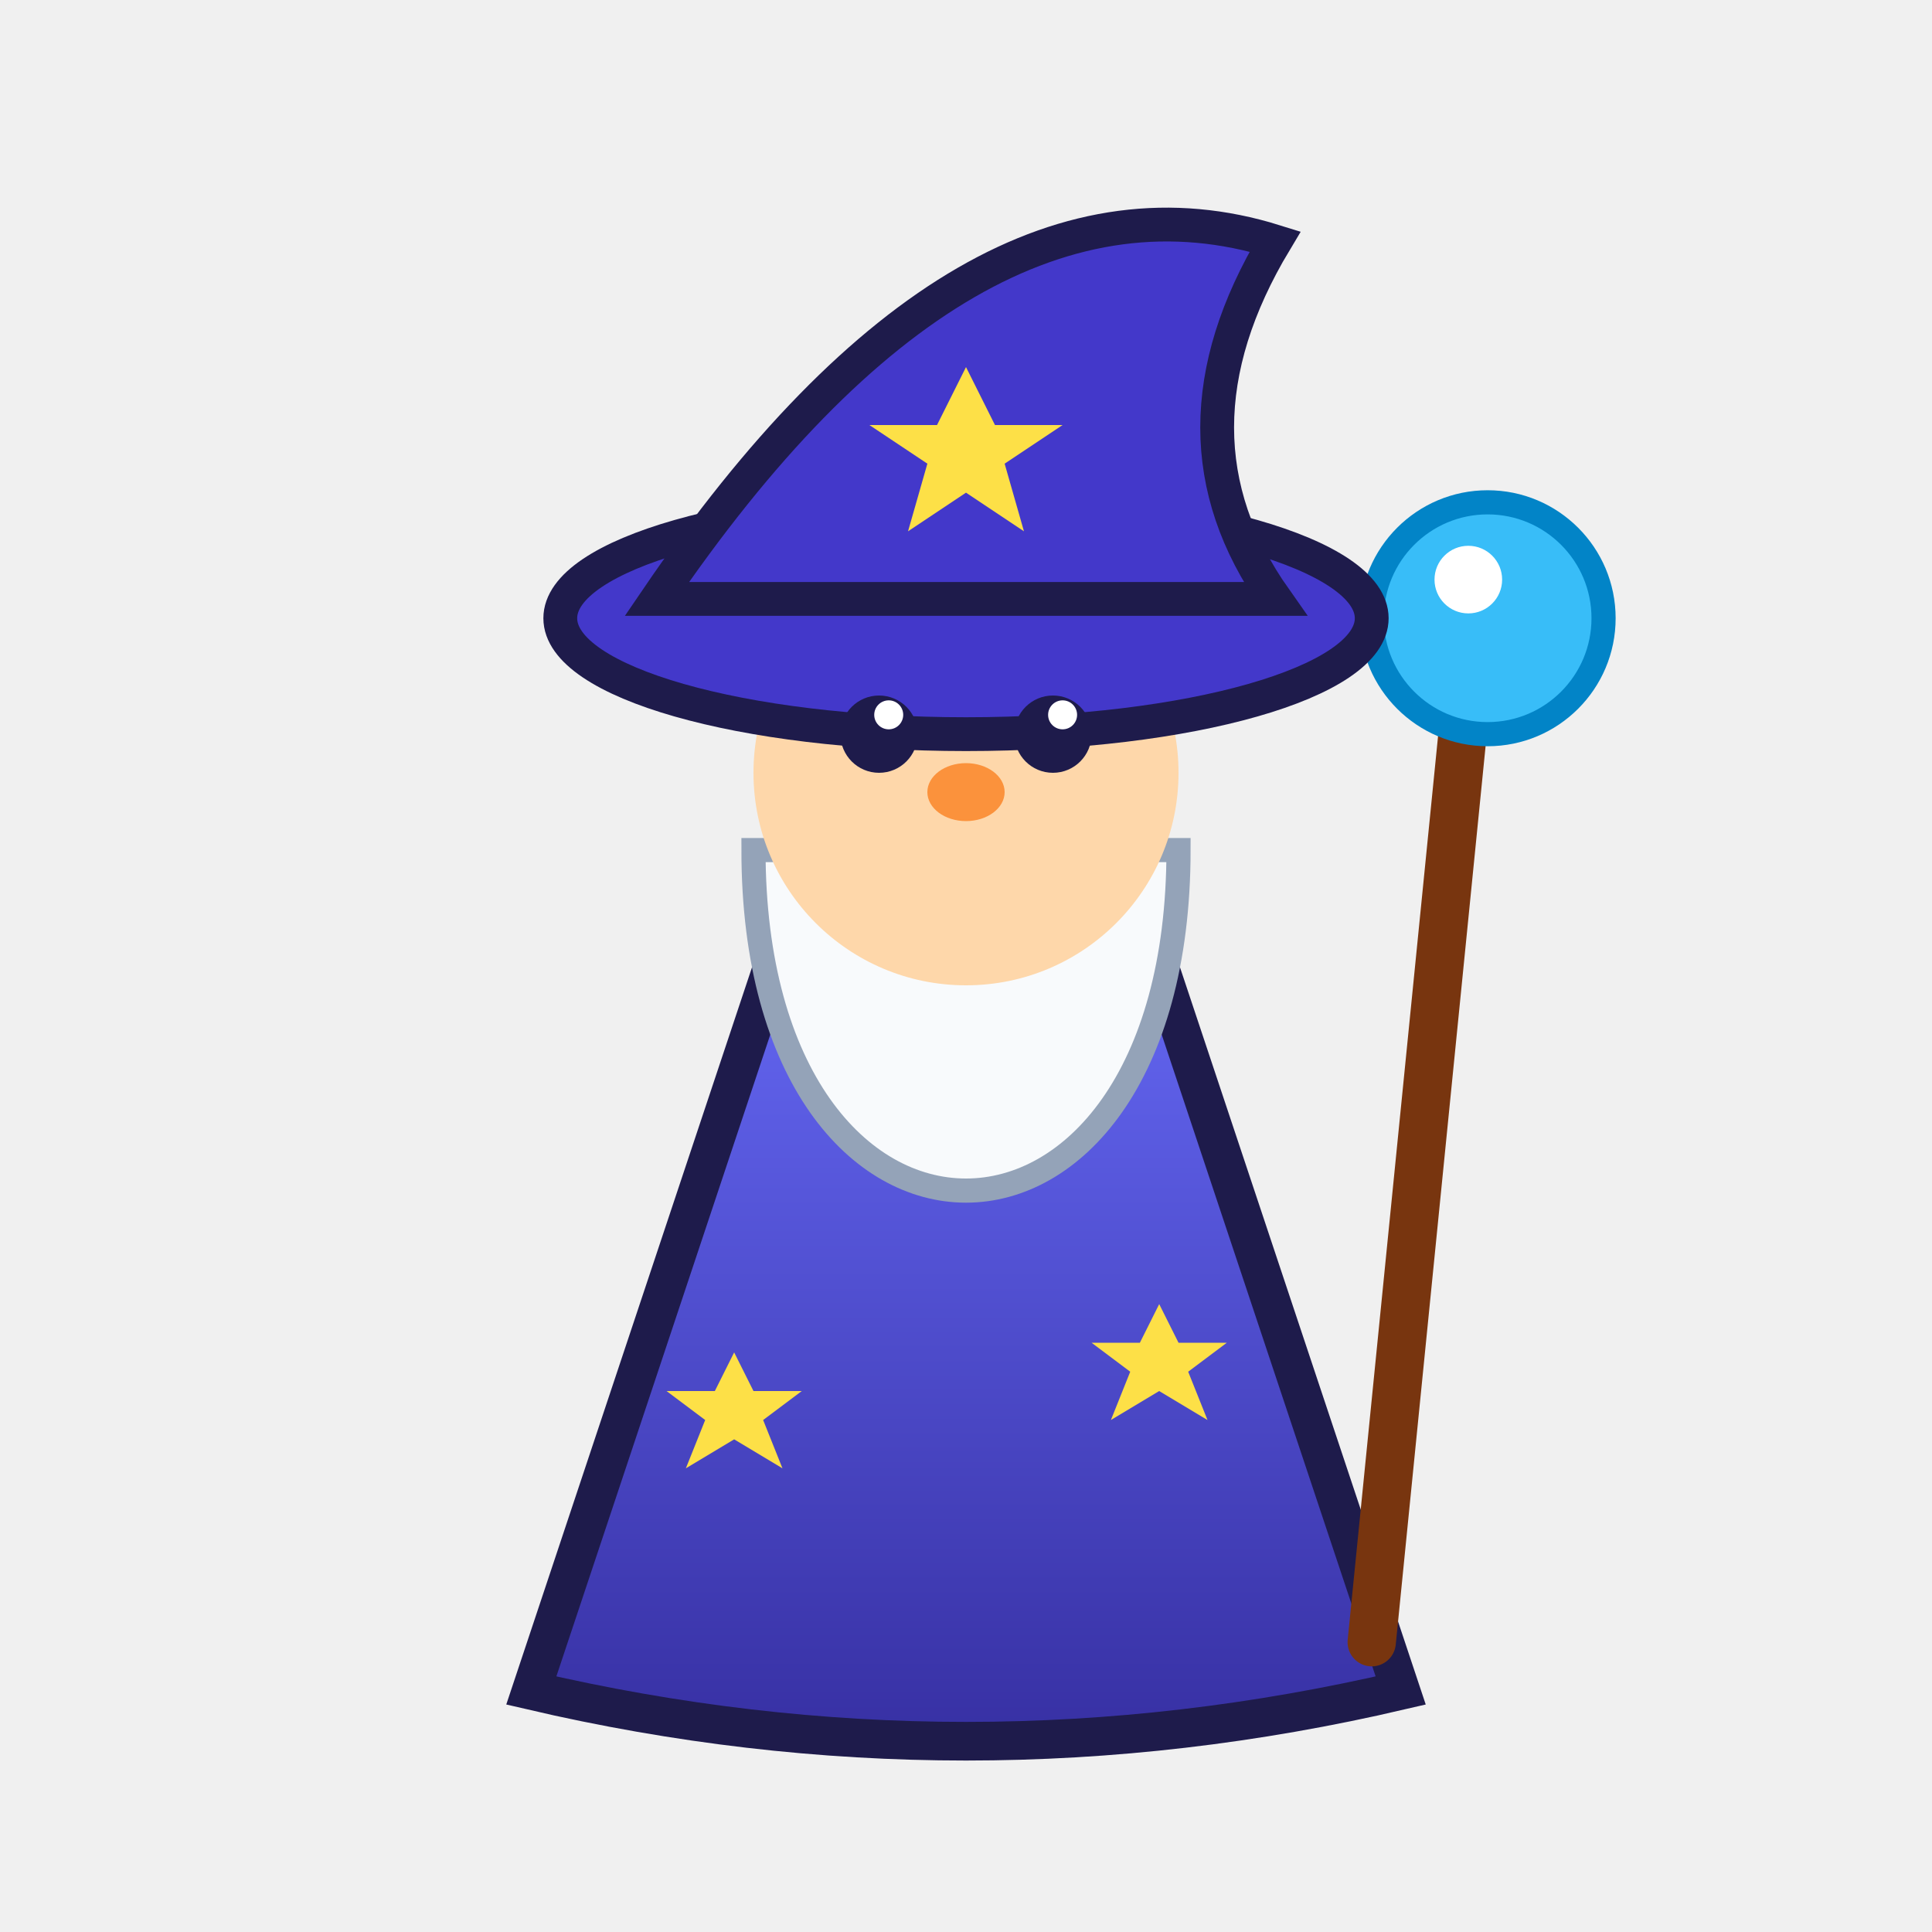
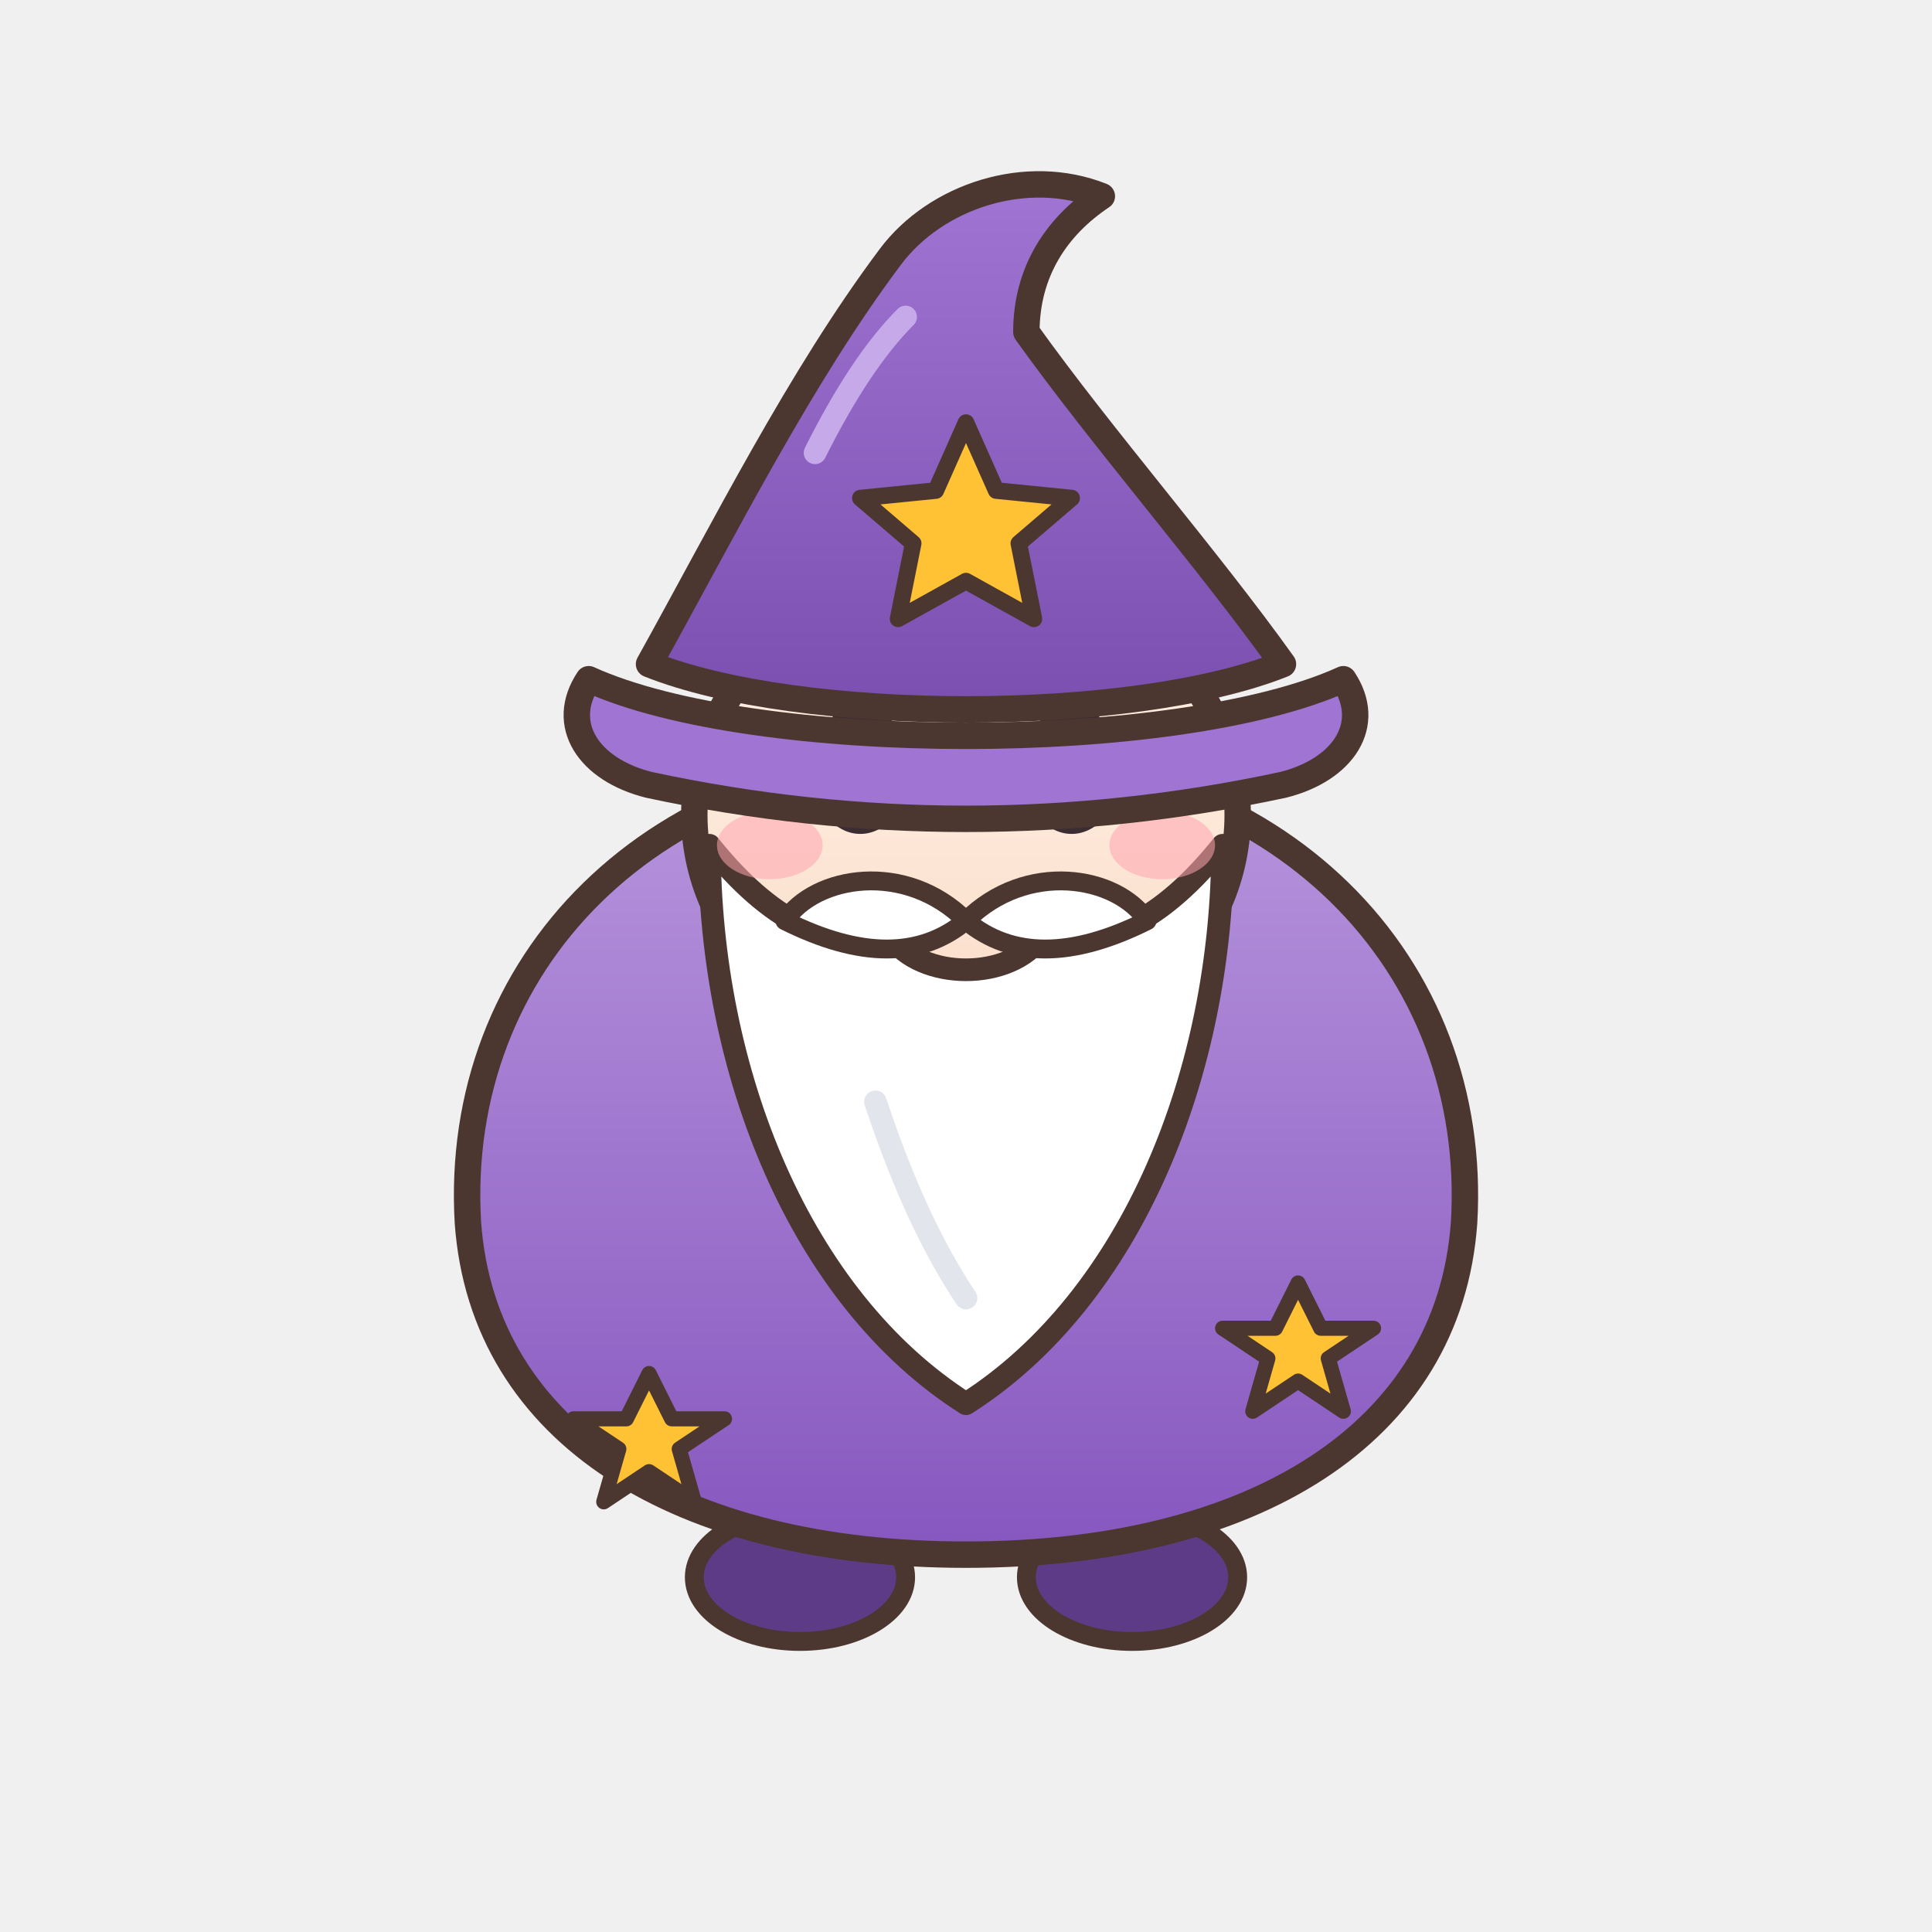
- <svg xmlns="http://www.w3.org/2000/svg" viewBox="0 0 200 200" width="200" height="200">
+ <svg xmlns="http://www.w3.org/2000/svg" viewBox="0 0 256 256" width="256" height="256">
  <defs>
-     <linearGradient id="wiz_robe" x1="0" y1="0" x2="0" y2="1">
-       <stop offset="0%" stop-color="#6366F1" />
-       <stop offset="100%" stop-color="#3730A3" />
+     <linearGradient id="mago_robe" x1="0" y1="0" x2="0" y2="1">
+       <stop offset="0" stop-color="#B996DE" />
+       <stop offset="1" stop-color="#8657BF" />
+     </linearGradient>
+     <linearGradient id="mago_hat" x1="0" y1="0" x2="0" y2="1">
+       <stop offset="0" stop-color="#9F74D2" />
+       <stop offset="1" stop-color="#7A4FB0" />
+     </linearGradient>
+     <linearGradient id="mago_skin" x1="0" y1="0" x2="0" y2="1">
+       <stop offset="0" stop-color="#FFF3E8" />
+       <stop offset="1" stop-color="#FBDCC8" />
    </linearGradient>
  </defs>
-   <path d="M 80 100 L 120 100 L 145 175 C 115 182 85 182 55 175 Z" fill="url(#wiz_robe)" stroke="#1E1B4B" stroke-width="4" />
-   <polygon points="76,140 78,144 83,144 79,147 81,152 76,149 71,152 73,147 69,144 74,144" fill="#FDE047" />
-   <polygon points="120,135 122,139 127,139 123,142 125,147 120,144 115,147 117,142 113,139 118,139" fill="#FDE047" />
-   <line x1="142" y1="170" x2="152" y2="70" stroke="#78350F" stroke-width="5" stroke-linecap="round" />
-   <circle cx="154" cy="64" r="12" fill="#38BDF8" stroke="#0284C7" stroke-width="2.5" />
-   <circle cx="152" cy="60" r="3.5" fill="#FFFFFF" />
-   <path d="M 78 88 C 78 135 122 135 122 88 Z" fill="#F8FAFC" stroke="#94A3B8" stroke-width="2.5" />
-   <circle cx="100" cy="80" r="22" fill="#FED7AA" />
-   <ellipse cx="100" cy="64" rx="42" ry="12" fill="#4338CA" stroke="#1E1B4B" stroke-width="3.5" />
-   <path d="M 68 62 Q 100 15 132 25 Q 120 45 132 62 Z" fill="#4338CA" stroke="#1E1B4B" stroke-width="3.5" />
-   <polygon points="100,38 103,44 110,44 104,48 106,55 100,51 94,55 96,48 90,44 97,44" fill="#FDE047" />
-   <circle cx="91" cy="76" r="4" fill="#1E1B4B" />
-   <circle cx="109" cy="76" r="4" fill="#1E1B4B" />
-   <circle cx="92" cy="74" r="1.5" fill="#FFFFFF" />
-   <circle cx="110" cy="74" r="1.5" fill="#FFFFFF" />
-   <ellipse cx="100" cy="82" rx="4" ry="3" fill="#FB923C" />
+   <g id="character">
+     <g id="feet">
+       <ellipse cx="106" cy="209" rx="14" ry="8.5" fill="#5E3B87" stroke="#4B372F" stroke-width="2.5" />
+       <ellipse cx="150" cy="209" rx="14" ry="8.5" fill="#5E3B87" stroke="#4B372F" stroke-width="2.5" />
+     </g>
+     <g id="robe">
+       <path d="M128 100 C170 100 196 128 194 162 C192 190 166 206 128 206 C90 206 64 190 62 162 C60 128 86 100 128 100 Z" fill="url(#mago_robe)" stroke="#4B372F" stroke-width="3.5" stroke-linejoin="round" />
+       <path d="M86 182 L89 188 L96 188 L90 192 L92 199 L86 195 L80 199 L82 192 L76 188 L83 188 Z M172 170 L175 176 L182 176 L176 180 L178 187 L172 183 L166 187 L168 180 L162 176 L169 176 Z" fill="#FFC234" stroke="#4B372F" stroke-width="2" stroke-linejoin="round" />
+     </g>
+     <g id="head">
+       <ellipse cx="128" cy="108" rx="36" ry="32" fill="url(#mago_skin)" stroke="#4B372F" stroke-width="3.5" />
+     </g>
+     <g id="beard">
+       <path d="M94 112 C94 142 106 172 128 186 C150 172 162 142 162 112 C154 122 146 126 138 124 C134 130 122 130 118 124 C110 126 102 122 94 112 Z" fill="#FFFFFF" stroke="#4B372F" stroke-width="3" stroke-linejoin="round" />
+       <path d="M128 122 C120 114 108 116 104 122 C114 127 122 127 128 122 C134 127 142 127 152 122 C148 116 136 114 128 122 Z" fill="#FFFFFF" stroke="#4B372F" stroke-width="2.5" stroke-linejoin="round" />
+       <path d="M116 146 C120 158 124 166 128 172" fill="none" stroke="#E2E6EC" stroke-width="3" stroke-linecap="round" />
+     </g>
+     <g id="face">
+       <ellipse cx="102" cy="112" rx="7" ry="4.5" fill="#FDA4AF" opacity="0.55" />
+       <ellipse cx="154" cy="112" rx="7" ry="4.5" fill="#FDA4AF" opacity="0.55" />
+       <ellipse cx="114" cy="102" rx="6.5" ry="8.5" fill="#3C2D33" />
+       <ellipse cx="142" cy="102" rx="6.5" ry="8.5" fill="#3C2D33" />
+       <ellipse cx="116.2" cy="99" rx="2.2" ry="2.8" fill="#FFFFFF" />
+       <ellipse cx="144.2" cy="99" rx="2.2" ry="2.8" fill="#FFFFFF" />
+     </g>
+     <g id="hat">
+       <path d="M86 88 C96 70 106 50 118 34 C124 26 136 22 146 26 C140 30 136 36 136 44 C146 58 160 74 170 88 C150 96 106 96 86 88 Z" fill="url(#mago_hat)" stroke="#4B372F" stroke-width="3.5" stroke-linejoin="round" />
+       <path d="M78 90 C100 100 156 100 178 90 C182 96 178 102 170 104 C142 110 114 110 86 104 C78 102 74 96 78 90 Z" fill="#9F74D2" stroke="#4B372F" stroke-width="3.5" stroke-linejoin="round" />
+       <path d="M128 56 L132 65 L142 66 L135 72 L137 82 L128 77 L119 82 L121 72 L114 66 L124 65 Z" fill="#FFC234" stroke="#4B372F" stroke-width="2.2" stroke-linejoin="round" />
+       <path d="M108 60 C112 52 116 46 120 42" fill="none" stroke="#C6A9E8" stroke-width="3" stroke-linecap="round" />
+     </g>
+   </g>
</svg>
